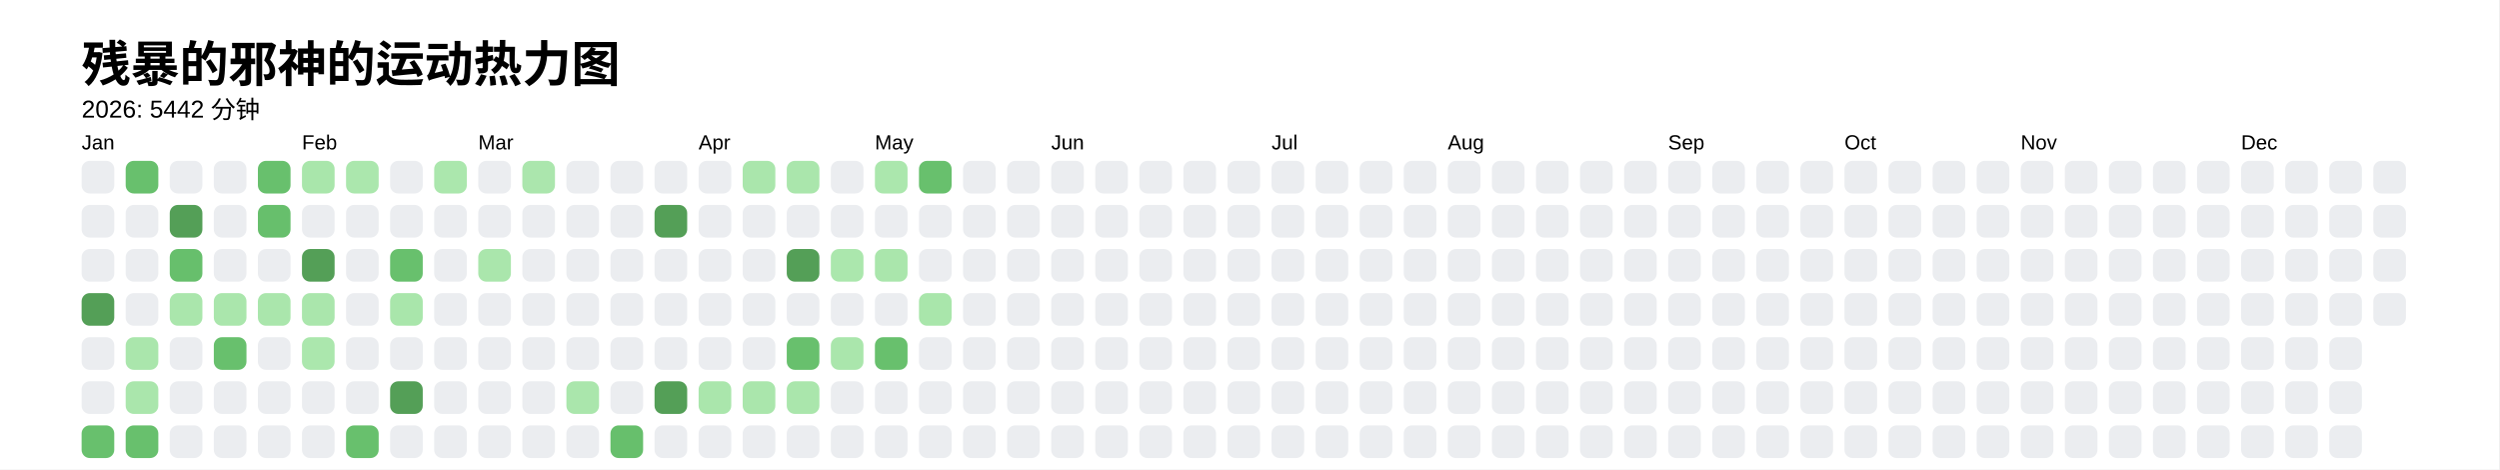
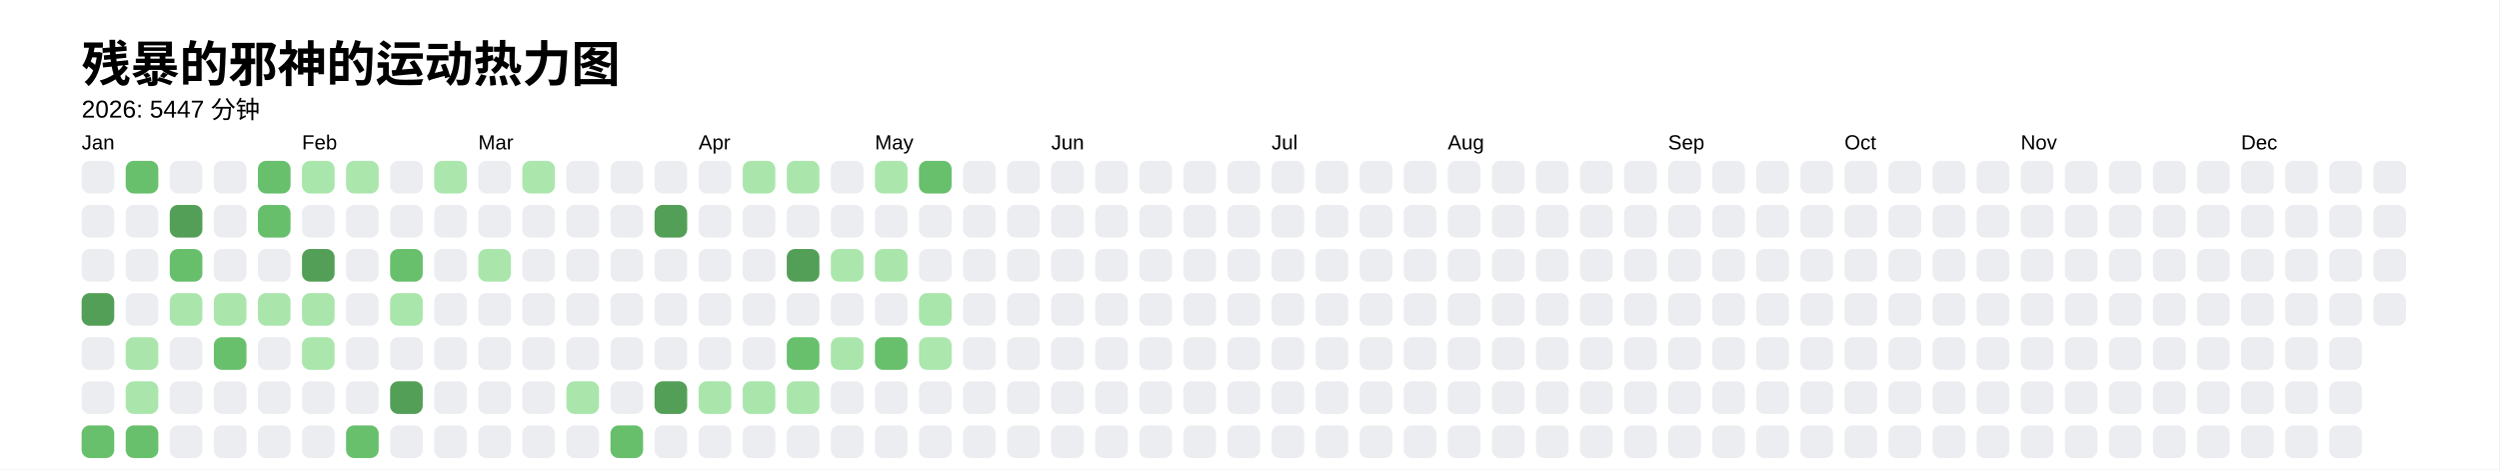
<svg xmlns="http://www.w3.org/2000/svg" baseProfile="full" height="57.5mm" version="1.1" viewBox="0,0,306.2,57.5" width="306.2mm">
  <defs />
  <rect fill="#FFFFFF" height="57.5" width="306.2" x="0" y="0" />
  <text fill="#000000" style="font-size:6px; font-family:Arial; font-weight:bold;" x="10" y="10">残暴的邪神的运动热力图</text>
-   <text fill="#000000" style="font-size:3px; font-family:Arial;" x="10" y="14.4">2026: 5442 分钟</text>
+   <text fill="#000000" style="font-size:3px; font-family:Arial;" x="10" y="14.4">2026: 5447 分钟</text>
  <text fill="#000000" style="font-size:2.5px; font-family:Arial" x="10" y="18.3">Jan</text>
  <rect fill="#EBEDF0" height="4" rx="1" ry="1" width="4" x="10" y="19.7" />
  <rect fill="#EBEDF0" height="4" rx="1" ry="1" width="4" x="10" y="25.1" />
  <rect fill="#EBEDF0" height="4" rx="1" ry="1" width="4" x="10" y="30.5" />
  <rect fill="#549F57" height="4" rx="1" ry="1" width="4" x="10" y="35.9" />
  <rect fill="#EBEDF0" height="4" rx="1" ry="1" width="4" x="10" y="41.3" />
  <rect fill="#EBEDF0" height="4" rx="1" ry="1" width="4" x="10" y="46.7" />
  <rect fill="#68c06d" height="4" rx="1" ry="1" width="4" x="10" y="52.1" />
  <rect fill="#68c06d" height="4" rx="1" ry="1" width="4" x="15.4" y="19.7" />
  <rect fill="#EBEDF0" height="4" rx="1" ry="1" width="4" x="15.4" y="25.1" />
  <rect fill="#EBEDF0" height="4" rx="1" ry="1" width="4" x="15.4" y="30.5" />
  <rect fill="#EBEDF0" height="4" rx="1" ry="1" width="4" x="15.4" y="35.9" />
  <rect fill="#aae6ac" height="4" rx="1" ry="1" width="4" x="15.4" y="41.3" />
  <rect fill="#aae6ac" height="4" rx="1" ry="1" width="4" x="15.4" y="46.7" />
  <rect fill="#68c06d" height="4" rx="1" ry="1" width="4" x="15.4" y="52.1" />
  <rect fill="#EBEDF0" height="4" rx="1" ry="1" width="4" x="20.8" y="19.7" />
  <rect fill="#549F57" height="4" rx="1" ry="1" width="4" x="20.8" y="25.1" />
  <rect fill="#67bf6c" height="4" rx="1" ry="1" width="4" x="20.8" y="30.5" />
  <rect fill="#aae6ac" height="4" rx="1" ry="1" width="4" x="20.8" y="35.9" />
  <rect fill="#EBEDF0" height="4" rx="1" ry="1" width="4" x="20.8" y="41.3" />
  <rect fill="#EBEDF0" height="4" rx="1" ry="1" width="4" x="20.8" y="46.7" />
  <rect fill="#EBEDF0" height="4" rx="1" ry="1" width="4" x="20.8" y="52.1" />
  <rect fill="#EBEDF0" height="4" rx="1" ry="1" width="4" x="26.2" y="19.7" />
  <rect fill="#EBEDF0" height="4" rx="1" ry="1" width="4" x="26.2" y="25.1" />
  <rect fill="#EBEDF0" height="4" rx="1" ry="1" width="4" x="26.2" y="30.5" />
  <rect fill="#aae6ac" height="4" rx="1" ry="1" width="4" x="26.2" y="35.9" />
  <rect fill="#68c06d" height="4" rx="1" ry="1" width="4" x="26.2" y="41.3" />
  <rect fill="#EBEDF0" height="4" rx="1" ry="1" width="4" x="26.2" y="46.7" />
  <rect fill="#EBEDF0" height="4" rx="1" ry="1" width="4" x="26.2" y="52.1" />
  <rect fill="#68c06d" height="4" rx="1" ry="1" width="4" x="31.6" y="19.7" />
  <rect fill="#67bf6c" height="4" rx="1" ry="1" width="4" x="31.6" y="25.1" />
  <rect fill="#EBEDF0" height="4" rx="1" ry="1" width="4" x="31.6" y="30.5" />
  <rect fill="#aae6ac" height="4" rx="1" ry="1" width="4" x="31.6" y="35.9" />
  <rect fill="#EBEDF0" height="4" rx="1" ry="1" width="4" x="31.6" y="41.3" />
  <rect fill="#EBEDF0" height="4" rx="1" ry="1" width="4" x="31.6" y="46.7" />
  <rect fill="#EBEDF0" height="4" rx="1" ry="1" width="4" x="31.6" y="52.1" />
  <text fill="#000000" style="font-size:2.5px; font-family:Arial" x="37.0" y="18.3">Feb</text>
  <rect fill="#a9e6ab" height="4" rx="1" ry="1" width="4" x="37.0" y="19.7" />
  <rect fill="#EBEDF0" height="4" rx="1" ry="1" width="4" x="37.0" y="25.1" />
  <rect fill="#549F57" height="4" rx="1" ry="1" width="4" x="37.0" y="30.5" />
  <rect fill="#aae6ac" height="4" rx="1" ry="1" width="4" x="37.0" y="35.9" />
  <rect fill="#abe7ad" height="4" rx="1" ry="1" width="4" x="37.0" y="41.3" />
  <rect fill="#EBEDF0" height="4" rx="1" ry="1" width="4" x="37.0" y="46.7" />
  <rect fill="#EBEDF0" height="4" rx="1" ry="1" width="4" x="37.0" y="52.1" />
  <rect fill="#abe7ad" height="4" rx="1" ry="1" width="4" x="42.4" y="19.7" />
  <rect fill="#EBEDF0" height="4" rx="1" ry="1" width="4" x="42.4" y="25.1" />
  <rect fill="#EBEDF0" height="4" rx="1" ry="1" width="4" x="42.4" y="30.5" />
  <rect fill="#EBEDF0" height="4" rx="1" ry="1" width="4" x="42.4" y="35.9" />
  <rect fill="#EBEDF0" height="4" rx="1" ry="1" width="4" x="42.4" y="41.3" />
  <rect fill="#EBEDF0" height="4" rx="1" ry="1" width="4" x="42.4" y="46.7" />
  <rect fill="#68c06d" height="4" rx="1" ry="1" width="4" x="42.4" y="52.1" />
  <rect fill="#EBEDF0" height="4" rx="1" ry="1" width="4" x="47.8" y="19.7" />
  <rect fill="#EBEDF0" height="4" rx="1" ry="1" width="4" x="47.8" y="25.1" />
  <rect fill="#68c06d" height="4" rx="1" ry="1" width="4" x="47.8" y="30.5" />
  <rect fill="#a9e6ab" height="4" rx="1" ry="1" width="4" x="47.8" y="35.9" />
  <rect fill="#EBEDF0" height="4" rx="1" ry="1" width="4" x="47.8" y="41.3" />
  <rect fill="#549F57" height="4" rx="1" ry="1" width="4" x="47.8" y="46.7" />
  <rect fill="#EBEDF0" height="4" rx="1" ry="1" width="4" x="47.8" y="52.1" />
  <rect fill="#abe7ad" height="4" rx="1" ry="1" width="4" x="53.2" y="19.7" />
  <rect fill="#EBEDF0" height="4" rx="1" ry="1" width="4" x="53.2" y="25.1" />
  <rect fill="#EBEDF0" height="4" rx="1" ry="1" width="4" x="53.2" y="30.5" />
  <rect fill="#EBEDF0" height="4" rx="1" ry="1" width="4" x="53.2" y="35.9" />
  <rect fill="#EBEDF0" height="4" rx="1" ry="1" width="4" x="53.2" y="41.3" />
  <rect fill="#EBEDF0" height="4" rx="1" ry="1" width="4" x="53.2" y="46.7" />
  <rect fill="#EBEDF0" height="4" rx="1" ry="1" width="4" x="53.2" y="52.1" />
  <text fill="#000000" style="font-size:2.5px; font-family:Arial" x="58.6" y="18.3">Mar</text>
  <rect fill="#EBEDF0" height="4" rx="1" ry="1" width="4" x="58.6" y="19.7" />
  <rect fill="#EBEDF0" height="4" rx="1" ry="1" width="4" x="58.6" y="25.1" />
  <rect fill="#aae6ac" height="4" rx="1" ry="1" width="4" x="58.6" y="30.5" />
  <rect fill="#EBEDF0" height="4" rx="1" ry="1" width="4" x="58.6" y="35.9" />
  <rect fill="#EBEDF0" height="4" rx="1" ry="1" width="4" x="58.6" y="41.3" />
  <rect fill="#EBEDF0" height="4" rx="1" ry="1" width="4" x="58.6" y="46.7" />
  <rect fill="#EBEDF0" height="4" rx="1" ry="1" width="4" x="58.6" y="52.1" />
  <rect fill="#abe6ad" height="4" rx="1" ry="1" width="4" x="64" y="19.7" />
  <rect fill="#EBEDF0" height="4" rx="1" ry="1" width="4" x="64" y="25.1" />
  <rect fill="#EBEDF0" height="4" rx="1" ry="1" width="4" x="64" y="30.5" />
  <rect fill="#EBEDF0" height="4" rx="1" ry="1" width="4" x="64" y="35.9" />
  <rect fill="#EBEDF0" height="4" rx="1" ry="1" width="4" x="64" y="41.3" />
  <rect fill="#EBEDF0" height="4" rx="1" ry="1" width="4" x="64" y="46.7" />
  <rect fill="#EBEDF0" height="4" rx="1" ry="1" width="4" x="64" y="52.1" />
  <rect fill="#EBEDF0" height="4" rx="1" ry="1" width="4" x="69.4" y="19.7" />
  <rect fill="#EBEDF0" height="4" rx="1" ry="1" width="4" x="69.4" y="25.1" />
  <rect fill="#EBEDF0" height="4" rx="1" ry="1" width="4" x="69.4" y="30.5" />
  <rect fill="#EBEDF0" height="4" rx="1" ry="1" width="4" x="69.4" y="35.9" />
  <rect fill="#EBEDF0" height="4" rx="1" ry="1" width="4" x="69.4" y="41.3" />
  <rect fill="#aae6ac" height="4" rx="1" ry="1" width="4" x="69.4" y="46.7" />
  <rect fill="#EBEDF0" height="4" rx="1" ry="1" width="4" x="69.4" y="52.1" />
  <rect fill="#EBEDF0" height="4" rx="1" ry="1" width="4" x="74.8" y="19.7" />
  <rect fill="#EBEDF0" height="4" rx="1" ry="1" width="4" x="74.8" y="25.1" />
  <rect fill="#EBEDF0" height="4" rx="1" ry="1" width="4" x="74.8" y="30.5" />
  <rect fill="#EBEDF0" height="4" rx="1" ry="1" width="4" x="74.8" y="35.9" />
  <rect fill="#EBEDF0" height="4" rx="1" ry="1" width="4" x="74.8" y="41.3" />
  <rect fill="#EBEDF0" height="4" rx="1" ry="1" width="4" x="74.8" y="46.7" />
  <rect fill="#67bf6c" height="4" rx="1" ry="1" width="4" x="74.8" y="52.1" />
  <rect fill="#EBEDF0" height="4" rx="1" ry="1" width="4" x="80.2" y="19.7" />
  <rect fill="#549F57" height="4" rx="1" ry="1" width="4" x="80.2" y="25.1" />
  <rect fill="#EBEDF0" height="4" rx="1" ry="1" width="4" x="80.2" y="30.5" />
  <rect fill="#EBEDF0" height="4" rx="1" ry="1" width="4" x="80.2" y="35.9" />
  <rect fill="#EBEDF0" height="4" rx="1" ry="1" width="4" x="80.2" y="41.3" />
  <rect fill="#549F57" height="4" rx="1" ry="1" width="4" x="80.2" y="46.7" />
  <rect fill="#EBEDF0" height="4" rx="1" ry="1" width="4" x="80.2" y="52.1" />
  <text fill="#000000" style="font-size:2.5px; font-family:Arial" x="85.6" y="18.3">Apr</text>
  <rect fill="#EBEDF0" height="4" rx="1" ry="1" width="4" x="85.6" y="19.7" />
  <rect fill="#EBEDF0" height="4" rx="1" ry="1" width="4" x="85.6" y="25.1" />
  <rect fill="#EBEDF0" height="4" rx="1" ry="1" width="4" x="85.6" y="30.5" />
  <rect fill="#EBEDF0" height="4" rx="1" ry="1" width="4" x="85.6" y="35.9" />
  <rect fill="#EBEDF0" height="4" rx="1" ry="1" width="4" x="85.6" y="41.3" />
  <rect fill="#aae6ac" height="4" rx="1" ry="1" width="4" x="85.6" y="46.7" />
  <rect fill="#EBEDF0" height="4" rx="1" ry="1" width="4" x="85.6" y="52.1" />
  <rect fill="#aae6ac" height="4" rx="1" ry="1" width="4" x="91" y="19.7" />
  <rect fill="#EBEDF0" height="4" rx="1" ry="1" width="4" x="91" y="25.1" />
  <rect fill="#EBEDF0" height="4" rx="1" ry="1" width="4" x="91" y="30.5" />
  <rect fill="#EBEDF0" height="4" rx="1" ry="1" width="4" x="91" y="35.9" />
  <rect fill="#EBEDF0" height="4" rx="1" ry="1" width="4" x="91" y="41.3" />
  <rect fill="#aae6ac" height="4" rx="1" ry="1" width="4" x="91" y="46.7" />
  <rect fill="#EBEDF0" height="4" rx="1" ry="1" width="4" x="91" y="52.1" />
  <rect fill="#aae6ac" height="4" rx="1" ry="1" width="4" x="96.4" y="19.7" />
  <rect fill="#EBEDF0" height="4" rx="1" ry="1" width="4" x="96.4" y="25.1" />
  <rect fill="#549F57" height="4" rx="1" ry="1" width="4" x="96.4" y="30.5" />
  <rect fill="#EBEDF0" height="4" rx="1" ry="1" width="4" x="96.4" y="35.9" />
  <rect fill="#68c06d" height="4" rx="1" ry="1" width="4" x="96.4" y="41.3" />
  <rect fill="#aae6ac" height="4" rx="1" ry="1" width="4" x="96.4" y="46.7" />
  <rect fill="#EBEDF0" height="4" rx="1" ry="1" width="4" x="96.4" y="52.1" />
  <rect fill="#EBEDF0" height="4" rx="1" ry="1" width="4" x="101.8" y="19.7" />
  <rect fill="#EBEDF0" height="4" rx="1" ry="1" width="4" x="101.8" y="25.1" />
  <rect fill="#abe7ad" height="4" rx="1" ry="1" width="4" x="101.8" y="30.5" />
  <rect fill="#EBEDF0" height="4" rx="1" ry="1" width="4" x="101.8" y="35.9" />
  <rect fill="#aae6ac" height="4" rx="1" ry="1" width="4" x="101.8" y="41.3" />
  <rect fill="#EBEDF0" height="4" rx="1" ry="1" width="4" x="101.8" y="46.7" />
  <rect fill="#EBEDF0" height="4" rx="1" ry="1" width="4" x="101.8" y="52.1" />
  <text fill="#000000" style="font-size:2.5px; font-family:Arial" x="107.2" y="18.3">May</text>
  <rect fill="#abe7ad" height="4" rx="1" ry="1" width="4" x="107.2" y="19.7" />
  <rect fill="#EBEDF0" height="4" rx="1" ry="1" width="4" x="107.2" y="25.1" />
  <rect fill="#aae6ac" height="4" rx="1" ry="1" width="4" x="107.2" y="30.5" />
  <rect fill="#EBEDF0" height="4" rx="1" ry="1" width="4" x="107.2" y="35.9" />
  <rect fill="#68c06d" height="4" rx="1" ry="1" width="4" x="107.2" y="41.3" />
  <rect fill="#EBEDF0" height="4" rx="1" ry="1" width="4" x="107.2" y="46.7" />
  <rect fill="#EBEDF0" height="4" rx="1" ry="1" width="4" x="107.2" y="52.1" />
  <rect fill="#68c06d" height="4" rx="1" ry="1" width="4" x="112.6" y="19.7" />
  <rect fill="#EBEDF0" height="4" rx="1" ry="1" width="4" x="112.6" y="25.1" />
  <rect fill="#EBEDF0" height="4" rx="1" ry="1" width="4" x="112.6" y="30.5" />
  <rect fill="#a9e6ab" height="4" rx="1" ry="1" width="4" x="112.6" y="35.9" />
-   <rect fill="#EBEDF0" height="4" rx="1" ry="1" width="4" x="112.6" y="41.3" />
+   <rect fill="#ace7ae" height="4" rx="1" ry="1" width="4" x="112.6" y="41.3" />
  <rect fill="#EBEDF0" height="4" rx="1" ry="1" width="4" x="112.6" y="46.7" />
  <rect fill="#EBEDF0" height="4" rx="1" ry="1" width="4" x="112.6" y="52.1" />
  <rect fill="#EBEDF0" height="4" rx="1" ry="1" width="4" x="118" y="19.7" />
  <rect fill="#EBEDF0" height="4" rx="1" ry="1" width="4" x="118" y="25.1" />
  <rect fill="#EBEDF0" height="4" rx="1" ry="1" width="4" x="118" y="30.5" />
  <rect fill="#EBEDF0" height="4" rx="1" ry="1" width="4" x="118" y="35.9" />
  <rect fill="#EBEDF0" height="4" rx="1" ry="1" width="4" x="118" y="41.3" />
  <rect fill="#EBEDF0" height="4" rx="1" ry="1" width="4" x="118" y="46.7" />
  <rect fill="#EBEDF0" height="4" rx="1" ry="1" width="4" x="118" y="52.1" />
  <rect fill="#EBEDF0" height="4" rx="1" ry="1" width="4" x="123.4" y="19.7" />
  <rect fill="#EBEDF0" height="4" rx="1" ry="1" width="4" x="123.4" y="25.1" />
  <rect fill="#EBEDF0" height="4" rx="1" ry="1" width="4" x="123.4" y="30.5" />
  <rect fill="#EBEDF0" height="4" rx="1" ry="1" width="4" x="123.4" y="35.9" />
  <rect fill="#EBEDF0" height="4" rx="1" ry="1" width="4" x="123.4" y="41.3" />
  <rect fill="#EBEDF0" height="4" rx="1" ry="1" width="4" x="123.4" y="46.7" />
  <rect fill="#EBEDF0" height="4" rx="1" ry="1" width="4" x="123.4" y="52.1" />
  <text fill="#000000" style="font-size:2.5px; font-family:Arial" x="128.8" y="18.3">Jun</text>
  <rect fill="#EBEDF0" height="4" rx="1" ry="1" width="4" x="128.8" y="19.7" />
  <rect fill="#EBEDF0" height="4" rx="1" ry="1" width="4" x="128.8" y="25.1" />
  <rect fill="#EBEDF0" height="4" rx="1" ry="1" width="4" x="128.8" y="30.5" />
  <rect fill="#EBEDF0" height="4" rx="1" ry="1" width="4" x="128.8" y="35.9" />
  <rect fill="#EBEDF0" height="4" rx="1" ry="1" width="4" x="128.8" y="41.3" />
  <rect fill="#EBEDF0" height="4" rx="1" ry="1" width="4" x="128.8" y="46.7" />
  <rect fill="#EBEDF0" height="4" rx="1" ry="1" width="4" x="128.8" y="52.1" />
  <rect fill="#EBEDF0" height="4" rx="1" ry="1" width="4" x="134.2" y="19.7" />
  <rect fill="#EBEDF0" height="4" rx="1" ry="1" width="4" x="134.2" y="25.1" />
  <rect fill="#EBEDF0" height="4" rx="1" ry="1" width="4" x="134.2" y="30.5" />
  <rect fill="#EBEDF0" height="4" rx="1" ry="1" width="4" x="134.2" y="35.9" />
  <rect fill="#EBEDF0" height="4" rx="1" ry="1" width="4" x="134.2" y="41.3" />
  <rect fill="#EBEDF0" height="4" rx="1" ry="1" width="4" x="134.2" y="46.7" />
  <rect fill="#EBEDF0" height="4" rx="1" ry="1" width="4" x="134.2" y="52.1" />
  <rect fill="#EBEDF0" height="4" rx="1" ry="1" width="4" x="139.6" y="19.7" />
  <rect fill="#EBEDF0" height="4" rx="1" ry="1" width="4" x="139.6" y="25.1" />
  <rect fill="#EBEDF0" height="4" rx="1" ry="1" width="4" x="139.6" y="30.5" />
  <rect fill="#EBEDF0" height="4" rx="1" ry="1" width="4" x="139.6" y="35.9" />
  <rect fill="#EBEDF0" height="4" rx="1" ry="1" width="4" x="139.6" y="41.3" />
  <rect fill="#EBEDF0" height="4" rx="1" ry="1" width="4" x="139.6" y="46.7" />
  <rect fill="#EBEDF0" height="4" rx="1" ry="1" width="4" x="139.6" y="52.1" />
  <rect fill="#EBEDF0" height="4" rx="1" ry="1" width="4" x="145" y="19.7" />
  <rect fill="#EBEDF0" height="4" rx="1" ry="1" width="4" x="145" y="25.1" />
  <rect fill="#EBEDF0" height="4" rx="1" ry="1" width="4" x="145" y="30.5" />
  <rect fill="#EBEDF0" height="4" rx="1" ry="1" width="4" x="145" y="35.9" />
  <rect fill="#EBEDF0" height="4" rx="1" ry="1" width="4" x="145" y="41.3" />
  <rect fill="#EBEDF0" height="4" rx="1" ry="1" width="4" x="145" y="46.7" />
  <rect fill="#EBEDF0" height="4" rx="1" ry="1" width="4" x="145" y="52.1" />
  <rect fill="#EBEDF0" height="4" rx="1" ry="1" width="4" x="150.4" y="19.7" />
  <rect fill="#EBEDF0" height="4" rx="1" ry="1" width="4" x="150.4" y="25.1" />
  <rect fill="#EBEDF0" height="4" rx="1" ry="1" width="4" x="150.4" y="30.5" />
  <rect fill="#EBEDF0" height="4" rx="1" ry="1" width="4" x="150.4" y="35.9" />
  <rect fill="#EBEDF0" height="4" rx="1" ry="1" width="4" x="150.4" y="41.3" />
  <rect fill="#EBEDF0" height="4" rx="1" ry="1" width="4" x="150.4" y="46.7" />
  <rect fill="#EBEDF0" height="4" rx="1" ry="1" width="4" x="150.4" y="52.1" />
  <text fill="#000000" style="font-size:2.5px; font-family:Arial" x="155.8" y="18.3">Jul</text>
  <rect fill="#EBEDF0" height="4" rx="1" ry="1" width="4" x="155.8" y="19.7" />
  <rect fill="#EBEDF0" height="4" rx="1" ry="1" width="4" x="155.8" y="25.1" />
  <rect fill="#EBEDF0" height="4" rx="1" ry="1" width="4" x="155.8" y="30.5" />
  <rect fill="#EBEDF0" height="4" rx="1" ry="1" width="4" x="155.8" y="35.9" />
  <rect fill="#EBEDF0" height="4" rx="1" ry="1" width="4" x="155.8" y="41.3" />
  <rect fill="#EBEDF0" height="4" rx="1" ry="1" width="4" x="155.8" y="46.7" />
  <rect fill="#EBEDF0" height="4" rx="1" ry="1" width="4" x="155.8" y="52.1" />
  <rect fill="#EBEDF0" height="4" rx="1" ry="1" width="4" x="161.2" y="19.7" />
  <rect fill="#EBEDF0" height="4" rx="1" ry="1" width="4" x="161.2" y="25.1" />
  <rect fill="#EBEDF0" height="4" rx="1" ry="1" width="4" x="161.2" y="30.5" />
  <rect fill="#EBEDF0" height="4" rx="1" ry="1" width="4" x="161.2" y="35.9" />
  <rect fill="#EBEDF0" height="4" rx="1" ry="1" width="4" x="161.2" y="41.3" />
  <rect fill="#EBEDF0" height="4" rx="1" ry="1" width="4" x="161.2" y="46.7" />
  <rect fill="#EBEDF0" height="4" rx="1" ry="1" width="4" x="161.2" y="52.1" />
  <rect fill="#EBEDF0" height="4" rx="1" ry="1" width="4" x="166.6" y="19.7" />
  <rect fill="#EBEDF0" height="4" rx="1" ry="1" width="4" x="166.6" y="25.1" />
  <rect fill="#EBEDF0" height="4" rx="1" ry="1" width="4" x="166.6" y="30.5" />
  <rect fill="#EBEDF0" height="4" rx="1" ry="1" width="4" x="166.6" y="35.9" />
  <rect fill="#EBEDF0" height="4" rx="1" ry="1" width="4" x="166.6" y="41.3" />
  <rect fill="#EBEDF0" height="4" rx="1" ry="1" width="4" x="166.6" y="46.7" />
  <rect fill="#EBEDF0" height="4" rx="1" ry="1" width="4" x="166.6" y="52.1" />
  <rect fill="#EBEDF0" height="4" rx="1" ry="1" width="4" x="172" y="19.7" />
  <rect fill="#EBEDF0" height="4" rx="1" ry="1" width="4" x="172" y="25.1" />
  <rect fill="#EBEDF0" height="4" rx="1" ry="1" width="4" x="172" y="30.5" />
  <rect fill="#EBEDF0" height="4" rx="1" ry="1" width="4" x="172" y="35.9" />
  <rect fill="#EBEDF0" height="4" rx="1" ry="1" width="4" x="172" y="41.3" />
  <rect fill="#EBEDF0" height="4" rx="1" ry="1" width="4" x="172" y="46.7" />
  <rect fill="#EBEDF0" height="4" rx="1" ry="1" width="4" x="172" y="52.1" />
  <text fill="#000000" style="font-size:2.5px; font-family:Arial" x="177.4" y="18.3">Aug</text>
  <rect fill="#EBEDF0" height="4" rx="1" ry="1" width="4" x="177.4" y="19.7" />
  <rect fill="#EBEDF0" height="4" rx="1" ry="1" width="4" x="177.4" y="25.1" />
  <rect fill="#EBEDF0" height="4" rx="1" ry="1" width="4" x="177.4" y="30.5" />
  <rect fill="#EBEDF0" height="4" rx="1" ry="1" width="4" x="177.4" y="35.9" />
  <rect fill="#EBEDF0" height="4" rx="1" ry="1" width="4" x="177.4" y="41.3" />
  <rect fill="#EBEDF0" height="4" rx="1" ry="1" width="4" x="177.4" y="46.7" />
  <rect fill="#EBEDF0" height="4" rx="1" ry="1" width="4" x="177.4" y="52.1" />
  <rect fill="#EBEDF0" height="4" rx="1" ry="1" width="4" x="182.8" y="19.7" />
  <rect fill="#EBEDF0" height="4" rx="1" ry="1" width="4" x="182.8" y="25.1" />
  <rect fill="#EBEDF0" height="4" rx="1" ry="1" width="4" x="182.8" y="30.5" />
  <rect fill="#EBEDF0" height="4" rx="1" ry="1" width="4" x="182.8" y="35.9" />
  <rect fill="#EBEDF0" height="4" rx="1" ry="1" width="4" x="182.8" y="41.3" />
  <rect fill="#EBEDF0" height="4" rx="1" ry="1" width="4" x="182.8" y="46.7" />
  <rect fill="#EBEDF0" height="4" rx="1" ry="1" width="4" x="182.8" y="52.1" />
  <rect fill="#EBEDF0" height="4" rx="1" ry="1" width="4" x="188.2" y="19.7" />
  <rect fill="#EBEDF0" height="4" rx="1" ry="1" width="4" x="188.2" y="25.1" />
  <rect fill="#EBEDF0" height="4" rx="1" ry="1" width="4" x="188.2" y="30.5" />
  <rect fill="#EBEDF0" height="4" rx="1" ry="1" width="4" x="188.2" y="35.9" />
  <rect fill="#EBEDF0" height="4" rx="1" ry="1" width="4" x="188.2" y="41.3" />
  <rect fill="#EBEDF0" height="4" rx="1" ry="1" width="4" x="188.2" y="46.7" />
  <rect fill="#EBEDF0" height="4" rx="1" ry="1" width="4" x="188.2" y="52.1" />
  <rect fill="#EBEDF0" height="4" rx="1" ry="1" width="4" x="193.6" y="19.7" />
  <rect fill="#EBEDF0" height="4" rx="1" ry="1" width="4" x="193.6" y="25.1" />
  <rect fill="#EBEDF0" height="4" rx="1" ry="1" width="4" x="193.6" y="30.5" />
  <rect fill="#EBEDF0" height="4" rx="1" ry="1" width="4" x="193.6" y="35.9" />
  <rect fill="#EBEDF0" height="4" rx="1" ry="1" width="4" x="193.6" y="41.3" />
  <rect fill="#EBEDF0" height="4" rx="1" ry="1" width="4" x="193.6" y="46.7" />
  <rect fill="#EBEDF0" height="4" rx="1" ry="1" width="4" x="193.6" y="52.1" />
  <rect fill="#EBEDF0" height="4" rx="1" ry="1" width="4" x="199" y="19.7" />
  <rect fill="#EBEDF0" height="4" rx="1" ry="1" width="4" x="199" y="25.1" />
  <rect fill="#EBEDF0" height="4" rx="1" ry="1" width="4" x="199" y="30.5" />
  <rect fill="#EBEDF0" height="4" rx="1" ry="1" width="4" x="199" y="35.9" />
  <rect fill="#EBEDF0" height="4" rx="1" ry="1" width="4" x="199" y="41.3" />
  <rect fill="#EBEDF0" height="4" rx="1" ry="1" width="4" x="199" y="46.7" />
  <rect fill="#EBEDF0" height="4" rx="1" ry="1" width="4" x="199" y="52.1" />
  <text fill="#000000" style="font-size:2.5px; font-family:Arial" x="204.4" y="18.3">Sep</text>
  <rect fill="#EBEDF0" height="4" rx="1" ry="1" width="4" x="204.4" y="19.7" />
  <rect fill="#EBEDF0" height="4" rx="1" ry="1" width="4" x="204.4" y="25.1" />
  <rect fill="#EBEDF0" height="4" rx="1" ry="1" width="4" x="204.4" y="30.5" />
  <rect fill="#EBEDF0" height="4" rx="1" ry="1" width="4" x="204.4" y="35.9" />
  <rect fill="#EBEDF0" height="4" rx="1" ry="1" width="4" x="204.4" y="41.3" />
  <rect fill="#EBEDF0" height="4" rx="1" ry="1" width="4" x="204.4" y="46.7" />
  <rect fill="#EBEDF0" height="4" rx="1" ry="1" width="4" x="204.4" y="52.1" />
  <rect fill="#EBEDF0" height="4" rx="1" ry="1" width="4" x="209.8" y="19.7" />
  <rect fill="#EBEDF0" height="4" rx="1" ry="1" width="4" x="209.8" y="25.1" />
  <rect fill="#EBEDF0" height="4" rx="1" ry="1" width="4" x="209.8" y="30.5" />
  <rect fill="#EBEDF0" height="4" rx="1" ry="1" width="4" x="209.8" y="35.9" />
  <rect fill="#EBEDF0" height="4" rx="1" ry="1" width="4" x="209.8" y="41.3" />
  <rect fill="#EBEDF0" height="4" rx="1" ry="1" width="4" x="209.8" y="46.7" />
  <rect fill="#EBEDF0" height="4" rx="1" ry="1" width="4" x="209.8" y="52.1" />
  <rect fill="#EBEDF0" height="4" rx="1" ry="1" width="4" x="215.2" y="19.7" />
  <rect fill="#EBEDF0" height="4" rx="1" ry="1" width="4" x="215.2" y="25.1" />
  <rect fill="#EBEDF0" height="4" rx="1" ry="1" width="4" x="215.2" y="30.5" />
  <rect fill="#EBEDF0" height="4" rx="1" ry="1" width="4" x="215.2" y="35.9" />
  <rect fill="#EBEDF0" height="4" rx="1" ry="1" width="4" x="215.2" y="41.3" />
  <rect fill="#EBEDF0" height="4" rx="1" ry="1" width="4" x="215.2" y="46.7" />
  <rect fill="#EBEDF0" height="4" rx="1" ry="1" width="4" x="215.2" y="52.1" />
  <rect fill="#EBEDF0" height="4" rx="1" ry="1" width="4" x="220.6" y="19.7" />
  <rect fill="#EBEDF0" height="4" rx="1" ry="1" width="4" x="220.6" y="25.1" />
  <rect fill="#EBEDF0" height="4" rx="1" ry="1" width="4" x="220.6" y="30.5" />
  <rect fill="#EBEDF0" height="4" rx="1" ry="1" width="4" x="220.6" y="35.9" />
  <rect fill="#EBEDF0" height="4" rx="1" ry="1" width="4" x="220.6" y="41.3" />
  <rect fill="#EBEDF0" height="4" rx="1" ry="1" width="4" x="220.6" y="46.7" />
  <rect fill="#EBEDF0" height="4" rx="1" ry="1" width="4" x="220.6" y="52.1" />
  <text fill="#000000" style="font-size:2.5px; font-family:Arial" x="226" y="18.3">Oct</text>
  <rect fill="#EBEDF0" height="4" rx="1" ry="1" width="4" x="226" y="19.7" />
  <rect fill="#EBEDF0" height="4" rx="1" ry="1" width="4" x="226" y="25.1" />
  <rect fill="#EBEDF0" height="4" rx="1" ry="1" width="4" x="226" y="30.5" />
  <rect fill="#EBEDF0" height="4" rx="1" ry="1" width="4" x="226" y="35.9" />
  <rect fill="#EBEDF0" height="4" rx="1" ry="1" width="4" x="226" y="41.3" />
  <rect fill="#EBEDF0" height="4" rx="1" ry="1" width="4" x="226" y="46.7" />
  <rect fill="#EBEDF0" height="4" rx="1" ry="1" width="4" x="226" y="52.1" />
  <rect fill="#EBEDF0" height="4" rx="1" ry="1" width="4" x="231.4" y="19.7" />
  <rect fill="#EBEDF0" height="4" rx="1" ry="1" width="4" x="231.4" y="25.1" />
  <rect fill="#EBEDF0" height="4" rx="1" ry="1" width="4" x="231.4" y="30.5" />
  <rect fill="#EBEDF0" height="4" rx="1" ry="1" width="4" x="231.4" y="35.9" />
  <rect fill="#EBEDF0" height="4" rx="1" ry="1" width="4" x="231.4" y="41.3" />
  <rect fill="#EBEDF0" height="4" rx="1" ry="1" width="4" x="231.4" y="46.7" />
  <rect fill="#EBEDF0" height="4" rx="1" ry="1" width="4" x="231.4" y="52.1" />
  <rect fill="#EBEDF0" height="4" rx="1" ry="1" width="4" x="236.8" y="19.7" />
  <rect fill="#EBEDF0" height="4" rx="1" ry="1" width="4" x="236.8" y="25.1" />
  <rect fill="#EBEDF0" height="4" rx="1" ry="1" width="4" x="236.8" y="30.5" />
  <rect fill="#EBEDF0" height="4" rx="1" ry="1" width="4" x="236.8" y="35.9" />
  <rect fill="#EBEDF0" height="4" rx="1" ry="1" width="4" x="236.8" y="41.3" />
  <rect fill="#EBEDF0" height="4" rx="1" ry="1" width="4" x="236.8" y="46.7" />
  <rect fill="#EBEDF0" height="4" rx="1" ry="1" width="4" x="236.8" y="52.1" />
  <rect fill="#EBEDF0" height="4" rx="1" ry="1" width="4" x="242.2" y="19.7" />
  <rect fill="#EBEDF0" height="4" rx="1" ry="1" width="4" x="242.2" y="25.1" />
  <rect fill="#EBEDF0" height="4" rx="1" ry="1" width="4" x="242.2" y="30.5" />
  <rect fill="#EBEDF0" height="4" rx="1" ry="1" width="4" x="242.2" y="35.9" />
  <rect fill="#EBEDF0" height="4" rx="1" ry="1" width="4" x="242.2" y="41.3" />
  <rect fill="#EBEDF0" height="4" rx="1" ry="1" width="4" x="242.2" y="46.7" />
  <rect fill="#EBEDF0" height="4" rx="1" ry="1" width="4" x="242.2" y="52.1" />
  <text fill="#000000" style="font-size:2.5px; font-family:Arial" x="247.6" y="18.3">Nov</text>
  <rect fill="#EBEDF0" height="4" rx="1" ry="1" width="4" x="247.6" y="19.7" />
  <rect fill="#EBEDF0" height="4" rx="1" ry="1" width="4" x="247.6" y="25.1" />
  <rect fill="#EBEDF0" height="4" rx="1" ry="1" width="4" x="247.6" y="30.5" />
  <rect fill="#EBEDF0" height="4" rx="1" ry="1" width="4" x="247.6" y="35.9" />
  <rect fill="#EBEDF0" height="4" rx="1" ry="1" width="4" x="247.6" y="41.3" />
  <rect fill="#EBEDF0" height="4" rx="1" ry="1" width="4" x="247.6" y="46.7" />
  <rect fill="#EBEDF0" height="4" rx="1" ry="1" width="4" x="247.6" y="52.1" />
  <rect fill="#EBEDF0" height="4" rx="1" ry="1" width="4" x="253" y="19.7" />
  <rect fill="#EBEDF0" height="4" rx="1" ry="1" width="4" x="253" y="25.1" />
  <rect fill="#EBEDF0" height="4" rx="1" ry="1" width="4" x="253" y="30.5" />
  <rect fill="#EBEDF0" height="4" rx="1" ry="1" width="4" x="253" y="35.9" />
  <rect fill="#EBEDF0" height="4" rx="1" ry="1" width="4" x="253" y="41.3" />
  <rect fill="#EBEDF0" height="4" rx="1" ry="1" width="4" x="253" y="46.7" />
  <rect fill="#EBEDF0" height="4" rx="1" ry="1" width="4" x="253" y="52.1" />
  <rect fill="#EBEDF0" height="4" rx="1" ry="1" width="4" x="258.4" y="19.7" />
  <rect fill="#EBEDF0" height="4" rx="1" ry="1" width="4" x="258.4" y="25.1" />
  <rect fill="#EBEDF0" height="4" rx="1" ry="1" width="4" x="258.4" y="30.5" />
  <rect fill="#EBEDF0" height="4" rx="1" ry="1" width="4" x="258.4" y="35.9" />
  <rect fill="#EBEDF0" height="4" rx="1" ry="1" width="4" x="258.4" y="41.3" />
  <rect fill="#EBEDF0" height="4" rx="1" ry="1" width="4" x="258.4" y="46.7" />
  <rect fill="#EBEDF0" height="4" rx="1" ry="1" width="4" x="258.4" y="52.1" />
  <rect fill="#EBEDF0" height="4" rx="1" ry="1" width="4" x="263.8" y="19.7" />
  <rect fill="#EBEDF0" height="4" rx="1" ry="1" width="4" x="263.8" y="25.1" />
  <rect fill="#EBEDF0" height="4" rx="1" ry="1" width="4" x="263.8" y="30.5" />
  <rect fill="#EBEDF0" height="4" rx="1" ry="1" width="4" x="263.8" y="35.9" />
  <rect fill="#EBEDF0" height="4" rx="1" ry="1" width="4" x="263.8" y="41.3" />
  <rect fill="#EBEDF0" height="4" rx="1" ry="1" width="4" x="263.8" y="46.7" />
  <rect fill="#EBEDF0" height="4" rx="1" ry="1" width="4" x="263.8" y="52.1" />
  <rect fill="#EBEDF0" height="4" rx="1" ry="1" width="4" x="269.2" y="19.7" />
  <rect fill="#EBEDF0" height="4" rx="1" ry="1" width="4" x="269.2" y="25.1" />
  <rect fill="#EBEDF0" height="4" rx="1" ry="1" width="4" x="269.2" y="30.5" />
  <rect fill="#EBEDF0" height="4" rx="1" ry="1" width="4" x="269.2" y="35.9" />
  <rect fill="#EBEDF0" height="4" rx="1" ry="1" width="4" x="269.2" y="41.3" />
  <rect fill="#EBEDF0" height="4" rx="1" ry="1" width="4" x="269.2" y="46.7" />
  <rect fill="#EBEDF0" height="4" rx="1" ry="1" width="4" x="269.2" y="52.1" />
  <text fill="#000000" style="font-size:2.5px; font-family:Arial" x="274.6" y="18.3">Dec</text>
  <rect fill="#EBEDF0" height="4" rx="1" ry="1" width="4" x="274.6" y="19.7" />
  <rect fill="#EBEDF0" height="4" rx="1" ry="1" width="4" x="274.6" y="25.1" />
  <rect fill="#EBEDF0" height="4" rx="1" ry="1" width="4" x="274.6" y="30.5" />
  <rect fill="#EBEDF0" height="4" rx="1" ry="1" width="4" x="274.6" y="35.9" />
  <rect fill="#EBEDF0" height="4" rx="1" ry="1" width="4" x="274.6" y="41.3" />
  <rect fill="#EBEDF0" height="4" rx="1" ry="1" width="4" x="274.6" y="46.7" />
  <rect fill="#EBEDF0" height="4" rx="1" ry="1" width="4" x="274.6" y="52.1" />
  <rect fill="#EBEDF0" height="4" rx="1" ry="1" width="4" x="280" y="19.7" />
  <rect fill="#EBEDF0" height="4" rx="1" ry="1" width="4" x="280" y="25.1" />
  <rect fill="#EBEDF0" height="4" rx="1" ry="1" width="4" x="280" y="30.5" />
  <rect fill="#EBEDF0" height="4" rx="1" ry="1" width="4" x="280" y="35.9" />
  <rect fill="#EBEDF0" height="4" rx="1" ry="1" width="4" x="280" y="41.3" />
  <rect fill="#EBEDF0" height="4" rx="1" ry="1" width="4" x="280" y="46.7" />
  <rect fill="#EBEDF0" height="4" rx="1" ry="1" width="4" x="280" y="52.1" />
  <rect fill="#EBEDF0" height="4" rx="1" ry="1" width="4" x="285.4" y="19.7" />
  <rect fill="#EBEDF0" height="4" rx="1" ry="1" width="4" x="285.4" y="25.1" />
  <rect fill="#EBEDF0" height="4" rx="1" ry="1" width="4" x="285.4" y="30.5" />
  <rect fill="#EBEDF0" height="4" rx="1" ry="1" width="4" x="285.4" y="35.9" />
  <rect fill="#EBEDF0" height="4" rx="1" ry="1" width="4" x="285.4" y="41.3" />
  <rect fill="#EBEDF0" height="4" rx="1" ry="1" width="4" x="285.4" y="46.7" />
  <rect fill="#EBEDF0" height="4" rx="1" ry="1" width="4" x="285.4" y="52.1" />
  <rect fill="#EBEDF0" height="4" rx="1" ry="1" width="4" x="290.8" y="19.7" />
  <rect fill="#EBEDF0" height="4" rx="1" ry="1" width="4" x="290.8" y="25.1" />
  <rect fill="#EBEDF0" height="4" rx="1" ry="1" width="4" x="290.8" y="30.5" />
  <rect fill="#EBEDF0" height="4" rx="1" ry="1" width="4" x="290.8" y="35.9" />
</svg>
